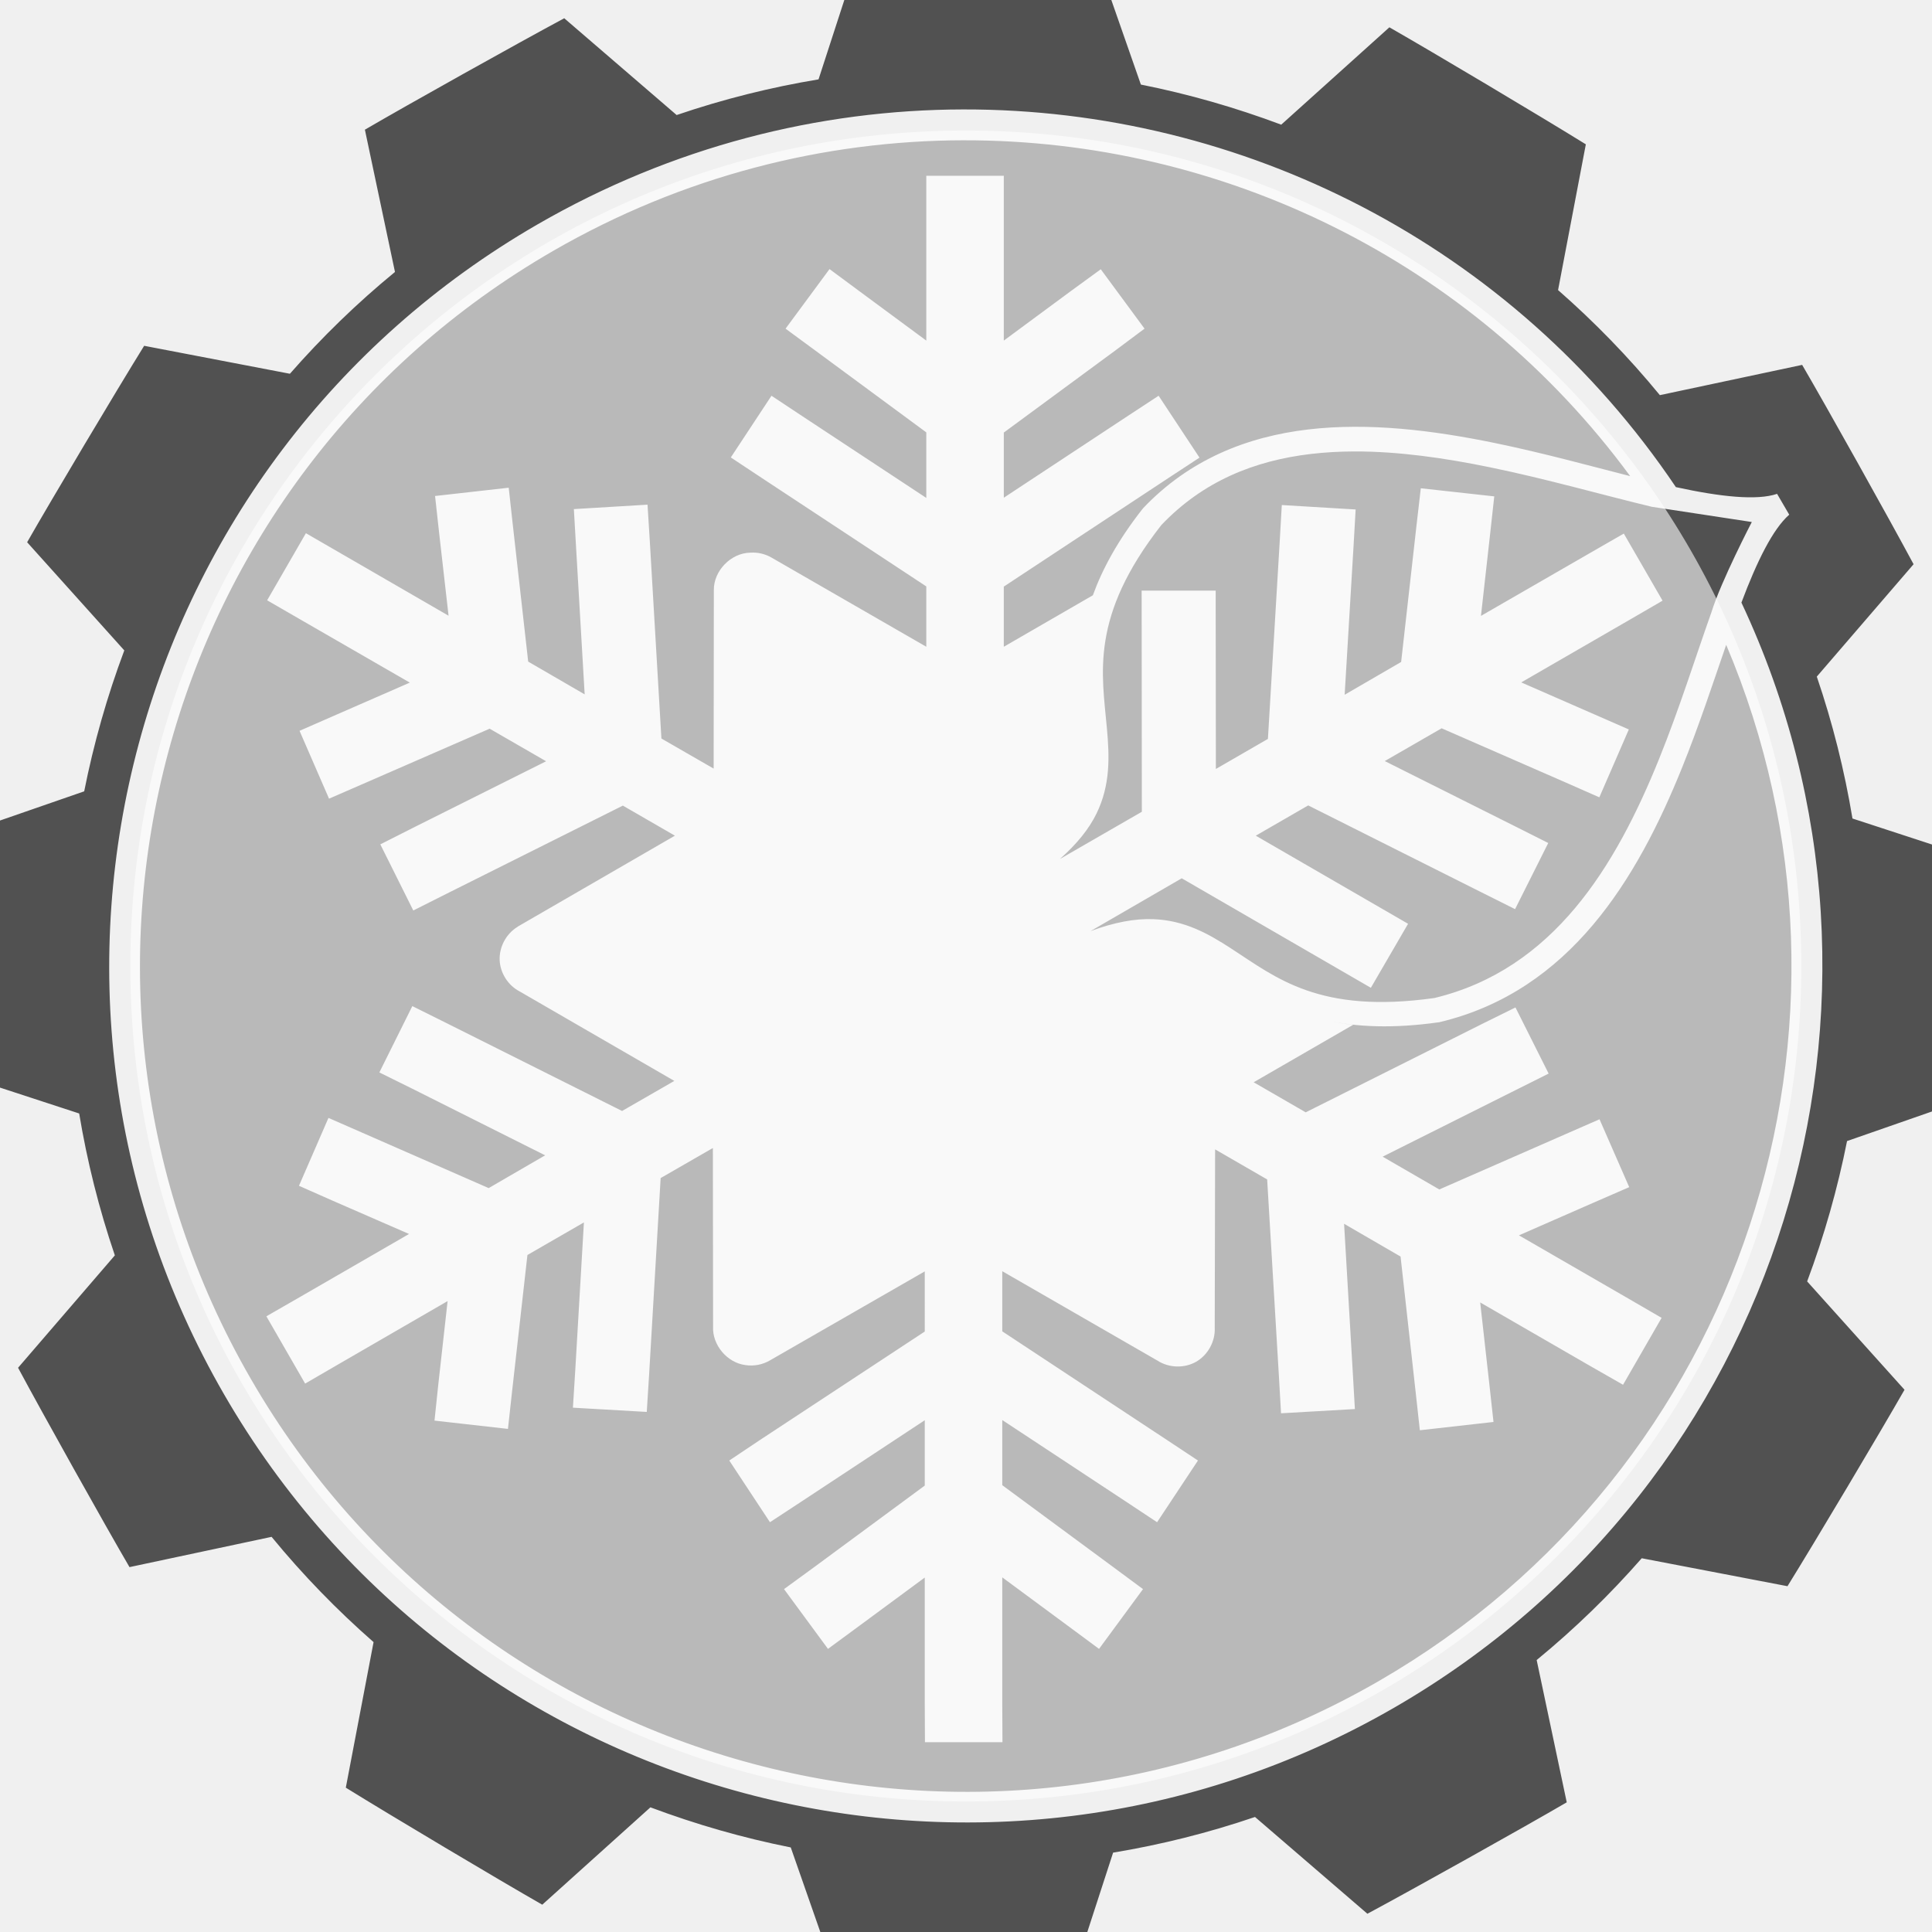
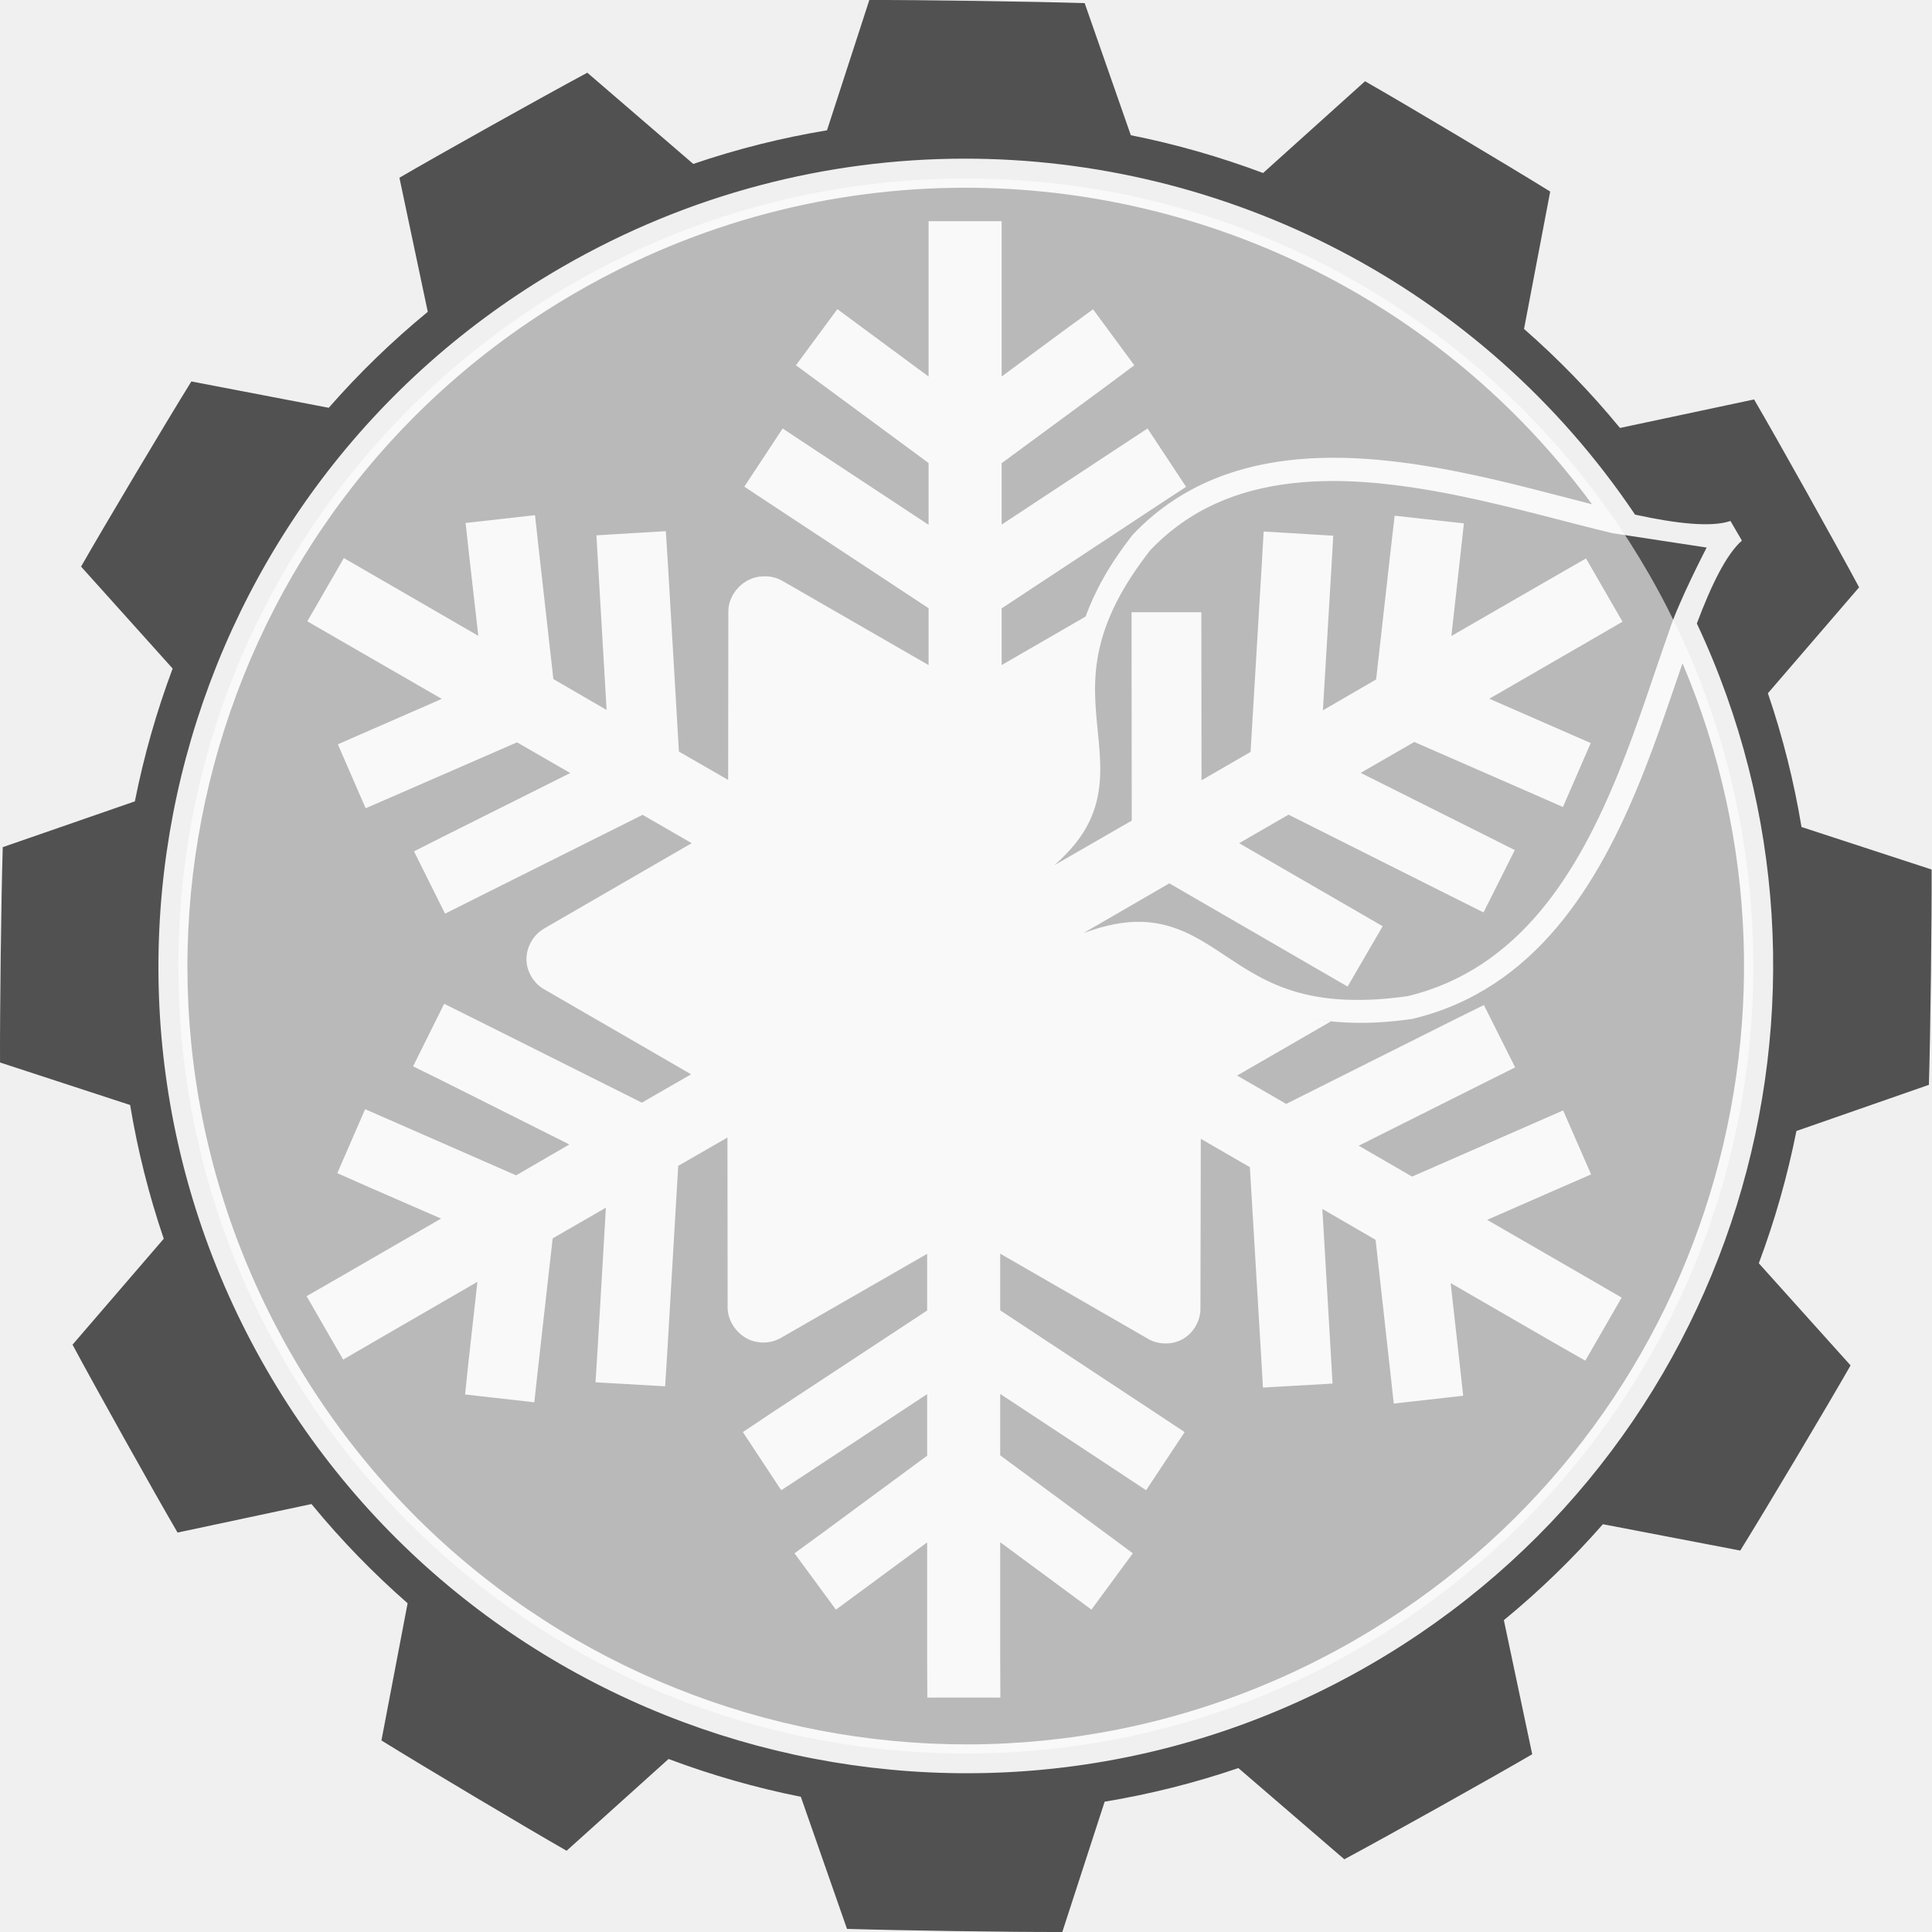
- <svg xmlns="http://www.w3.org/2000/svg" width="332.196" height="332.257" id="svg2" version="1.1" xml:space="preserve">
+ <svg xmlns="http://www.w3.org/2000/svg" width="352.449" height="352.514" id="svg2" version="1.1" xml:space="preserve">
  <defs id="defs4" />
  <g id="layer3" style="display:inline" transform="translate(-204.3059,-77.24404)" />
  <g id="layer5">
-     <path style="display:inline;fill:#515151;fill-opacity:1;fill-rule:evenodd;stroke:none;stroke-width:1;opacity:1" d="m 81.585,144.591 16.725,18.576 c -2.929,7.795 -5.241,15.866 -6.889,24.2 l -24.079,8.418 c -0.284,9.147 -0.588,30.817 -0.545,39.271 l 23.776,7.755 c 1.383,8.386 3.45,16.528 6.126,24.402 l -16.696,19.303 c 4.327,8.064 14.932,27.022 19.196,34.321 l 24.463,-5.171 c 5.346,6.493 11.22,12.549 17.541,18.091 l -4.816,25.052 c 7.779,4.82 26.433,15.885 33.776,20.075 l 18.588,-16.68 c 7.795,2.927 15.867,5.24 24.2,6.889 l 8.418,24.079 c 9.147,0.284 30.817,0.588 39.271,0.545 l 7.71,-23.764 c 8.398,-1.385 16.564,-3.457 24.447,-6.138 l 19.291,16.651 c 8.064,-4.327 27.022,-14.932 34.321,-19.196 l -5.2,-24.48 c 6.478,-5.335 12.509,-11.15 18.041,-17.455 l 25.085,4.759 c 4.82,-7.78 15.943,-26.4 20.133,-33.743 l -16.725,-18.576 c 2.928,-7.793 5.24,-15.867 6.889,-24.2 l 24.079,-8.418 c 0.284,-9.147 0.588,-30.817 0.545,-39.271 l -23.776,-7.755 c -1.384,-8.38 -3.452,-16.534 -6.126,-24.402 l 16.696,-19.303 c -4.327,-8.064 -14.932,-27.022 -19.196,-34.321 l -24.508,5.184 c -5.327,-6.465 -11.177,-12.488 -17.472,-18.012 l 4.792,-25.143 C 341.887,71.312 323.233,60.247 315.89,56.057 L 297.301,72.736 c -7.793,-2.927 -15.866,-5.245 -24.2,-6.889 l -8.418,-24.079 c -9.147,-0.284 -30.817,-0.588 -39.271,-0.545 l -7.726,23.793 c -8.386,1.384 -16.528,3.45 -24.402,6.126 L 173.964,54.475 c -8.064,4.327 -27.022,14.932 -34.321,19.196 l 5.2,24.48 c -6.48,5.335 -12.508,11.149 -18.041,17.455 l -25.085,-4.759 c -4.82,7.779 -15.943,26.4 -20.133,33.743 z m 33.67,-0.43 c 23.815,-41.407 67.203,-70.15 117.503,-73.62 5.295,-5.809 8.998,-10.919 9.708,-14.494 l 4.145,-0.019 c 0.737,3.696 4.175,8.822 8.982,14.68 75.437,6.378 134.728,69.655 134.728,146.735 10e-6,81.313 -66,147.334 -147.314,147.334 -81.313,0 -147.26,-65.996 -147.26,-147.309 0,-26.681 7.091,-51.72 19.507,-73.308 z m 4.611,2.624 c -11.961,20.81 -18.829,44.934 -18.829,70.675 0,78.446 63.532,142.001 141.979,142.001 78.446,10e-6 142.018,-63.561 142.018,-142.007 0,-72.504 -54.298,-132.212 -124.461,-140.846 4.561,5.252 9.701,10.988 14.564,17.214 12.63,16.17 23.568,35.81 16.994,57.896 l -0.021,0.103 -0.05,0.086 c -2.96,7.355 -6.364,12.604 -9.873,16.504 0.98,-1.088 1.947,-2.257 2.903,-3.569 l 0.002,19.756 8.955,-5.166 2.006,-33.91 0.411,-6.348 12.7,0.747 -0.382,6.364 -1.516,25.503 9.755,-5.623 2.618,-23.565 0.707,-6.33 12.66,1.413 -0.723,6.359 -1.581,14.21 18.772,-10.831 5.785,-3.322 6.648,11.495 -5.772,3.367 -18.772,10.831 13.114,5.734 5.832,2.563 -5.098,11.681 -5.832,-2.563 -21.696,-9.502 -9.738,5.595 22.826,11.456 5.695,2.867 -5.718,11.362 -5.695,-2.867 -30.327,-15.174 -8.955,5.166 26.555,15.408 c 2.078,1.073 3.464,3.365 3.445,5.703 -0.018,2.338 -1.439,4.615 -3.533,5.655 -0.021,0.014 -0.041,0.027 -0.062,0.041 l -26.561,15.369 8.959,5.172 30.368,-15.2 5.696,-2.837 5.674,11.392 -5.696,2.837 -22.834,11.434 9.705,5.603 21.752,-9.493 5.826,-2.532 5.121,11.686 -5.826,2.532 -13.148,5.732 18.807,10.858 5.759,3.287 -6.664,11.543 -5.759,-3.287 -18.778,-10.842 1.598,14.207 0.704,6.34 -12.681,1.408 -0.675,-6.324 -2.642,-23.539 -9.734,-5.62 1.515,25.491 0.362,6.335 -12.686,0.754 -0.42,-6.368 -1.98,-33.838 -8.959,-5.172 -0.059,30.67 c 0.023,1.47 -0.483,2.944 -1.404,4.09 -1.916,2.531 -5.86,3.229 -8.528,1.508 l -26.605,-15.322 -0.013,10.367 28.35,18.665 5.285,3.511 -6.981,10.632 -5.314,-3.527 -21.334,-14.04 -0.004,11.215 19.089,14.084 5.136,3.769 -7.551,10.227 -5.124,-3.724 -11.551,-8.507 0.023,21.644 0.015,6.67 -13.353,-0.014 0.013,-6.654 -0.006,-21.673 -11.549,8.531 -5.095,3.72 -7.571,-10.228 5.129,-3.777 19.099,-14.049 -0.024,-11.231 -21.311,14.035 -5.292,3.53 -7.043,-10.613 5.337,-3.542 28.319,-18.68 0.013,-10.367 -26.618,15.336 c -1.885,1.212 -4.422,1.328 -6.404,0.284 -1.983,-1.044 -3.334,-3.208 -3.401,-5.448 -0.007,-0.055 -0.014,-0.11 -0.02,-0.165 -0.002,-0.064 -0.003,-0.129 -0.003,-0.193 -10e-4,-0.089 -10e-4,-0.178 0.001,-0.267 l -0.028,-30.72 -8.955,5.166 -2.034,33.894 -0.365,6.336 -12.683,-0.776 0.349,-6.307 1.532,-25.531 -9.71,5.611 -2.663,23.577 -0.723,6.359 -12.643,-1.442 0.707,-6.33 1.597,-14.238 -18.789,10.86 -5.739,3.31 -6.66,-11.54 5.739,-3.31 18.817,-10.843 -13.159,-5.721 -5.832,-2.563 5.098,-11.681 5.832,2.563 21.741,9.49 9.738,-5.595 -22.855,-11.473 -5.667,-2.85 5.672,-11.35 5.712,2.838 30.311,15.203 8.972,-5.195 -26.572,-15.38 c -2.894,-1.631 -4.053,-5.74 -2.437,-8.643 0.559,-1.151 1.474,-2.125 2.587,-2.756 l 26.561,-15.369 -8.987,-5.189 -30.323,15.188 -5.696,2.837 -5.69,-11.363 5.696,-2.837 22.834,-11.434 -9.762,-5.636 -21.707,9.481 -5.843,2.561 -5.093,-11.669 5.826,-2.532 13.148,-5.732 -18.778,-10.842 -5.771,-3.332 6.664,-11.543 5.771,3.332 18.778,10.842 -1.61,-14.253 -0.675,-6.324 12.607,-1.412 0.749,6.328 2.626,23.568 9.705,5.603 -1.515,-25.491 -0.362,-6.335 12.731,-0.766 0.362,6.335 2.02,33.9 8.959,5.172 -0.007,-17.692 c -3.075,-3.659 -6.011,-8.404 -8.562,-14.744 l -0.024,-0.091 -0.053,-0.107 c -3.302,-11.093 -1.718,-21.673 2.447,-31.359 4.165,-9.685 10.886,-18.561 18.057,-26.634 5.583,-6.285 11.431,-12.05 16.593,-17.334 -45.983,5.096 -85.323,32.102 -107.327,70.383 z M 233.615,75.821 c -5.974,6.3 -13.119,13.186 -19.811,20.721 -5.264,5.927 -10.231,12.239 -14.009,18.826 -1.259,2.196 -2.387,4.421 -3.357,6.676 -3.865,8.989 -5.22,18.39 -2.269,28.399 7.487,18.529 16.94,21.571 25.646,25.603 4.361,2.02 8.67,4.298 11.739,8.845 1.635,2.423 2.835,5.497 3.627,9.368 l 0.011,-16.265 -32.951,-18.986 6.366,-11.026 26.576,15.306 -0.003,-10.339 -28.305,-18.677 -5.331,-3.499 7.01,-10.616 5.331,3.499 21.318,14.069 -0.024,-11.231 -19.089,-14.084 -5.091,-3.781 7.522,-10.243 5.136,3.769 11.522,8.49 0.011,-21.701 0.013,-6.654 13.324,-0.002 0.015,6.67 0.007,21.405 11.128,-8.2 5.129,-3.777 7.571,10.228 -5.174,3.789 -18.666,13.763 -0.009,11.289 20.957,-13.819 5.304,-3.484 6.997,10.625 -5.321,3.513 -27.915,18.378 -0.001,10.413 26.218,-15.107 6.333,11.045 -32.572,18.752 0.026,18.124 c 0.732,-4.322 1.937,-7.681 3.591,-10.331 2.873,-4.604 6.931,-6.995 11.078,-9.109 8.278,-4.221 17.371,-7.472 24.869,-26.032 5.947,-20.154 -3.974,-38.237 -16.291,-54.007 -5.802,-7.427 -12.075,-14.22 -17.371,-20.442 -3.765,-4.055 -9.944,-13.743 -9.944,-13.743 M 202.342,170.436 c 0.522,0.48 1.056,0.939 1.581,1.372 -0.53,-0.435 -1.054,-0.889 -1.581,-1.372 z m 70.004,5.999 c 0.327,-0.195 0.643,-0.418 0.973,-0.625 z m 0.973,-0.625 c 0.587,-0.368 1.183,-0.743 1.778,-1.156 -0.588,0.407 -1.197,0.792 -1.778,1.156 z m 1.778,-1.156 c 0.581,-0.403 1.157,-0.839 1.741,-1.292 -0.592,0.457 -1.154,0.885 -1.741,1.292 z" id="path3047" transform="rotate(60,249.0256,125.1775)" />
+     <path style="display:inline;opacity:1;fill:#515151;fill-opacity:1;fill-rule:evenodd;stroke:none;stroke-width:1" d="m 158.619,0.004 -7.725,23.772 c -8.215,1.361 -16.361,3.394 -24.402,6.134 L 107.162,13.266 c -8.064,4.327 -26.983,14.899 -34.282,19.164 l 5.172,24.469 c -6.571,5.391 -12.589,11.252 -18.07,17.506 l -25.065,-4.808 c -4.82,7.779 -15.935,26.442 -20.125,33.785 l 16.71,18.6 c -2.95,7.876 -5.257,15.992 -6.896,24.236 l -24.104,8.355 c -0.284,9.147 -0.54,30.835 -0.497,39.289 l 23.739,7.758 c 1.363,8.214 3.396,16.361 6.134,24.402 L 13.234,245.352 c 4.327,8.064 14.899,26.983 19.164,34.282 l 24.435,-5.205 c 5.398,6.58 11.276,12.616 17.539,18.103 l -4.774,25.032 c 7.78,4.82 26.442,15.935 33.785,20.125 l 18.6,-16.743 c 7.86,2.943 15.911,5.258 24.137,6.896 l 8.421,24.104 c 9.147,0.284 30.835,0.607 39.289,0.564 l 7.725,-23.772 c 8.214,-1.361 16.361,-3.395 24.402,-6.134 l 19.329,16.644 c 8.064,-4.327 26.982,-14.899 34.282,-19.164 l -5.172,-24.469 c 6.565,-5.388 12.593,-11.257 18.07,-17.506 l 25.065,4.808 c 4.82,-7.78 15.935,-26.442 20.125,-33.785 L 320.914,230.499 c 2.936,-7.846 5.226,-15.924 6.863,-24.137 l 24.17,-8.421 c 0.284,-9.147 0.54,-30.835 0.497,-39.289 l -23.739,-7.758 c -1.362,-8.213 -3.39,-16.363 -6.134,-24.402 l 16.644,-19.329 c -4.327,-8.064 -14.899,-26.982 -19.164,-34.282 l -24.469,5.205 c -5.391,-6.571 -11.252,-12.589 -17.506,-18.07 l 4.774,-25.065 C 275.072,30.13 256.409,19.014 249.066,14.824 l -18.6,16.743 c -7.86,-2.944 -15.909,-5.258 -24.137,-6.896 L 197.908,0.568 C 188.761,0.283 167.073,-0.039 158.619,0.004 Z m 17.208,28.944 c 47.767,-0.079 94.353,23.124 122.508,64.951 7.678,1.681 13.955,2.333 17.406,1.16 l 2.089,3.581 c -2.832,2.486 -5.553,8.026 -8.222,15.119 32.195,68.519 7.041,151.505 -59.712,190.045 C 179.476,344.461 89.3,320.314 48.643,249.894 7.987,179.475 32.167,89.366 102.587,48.709 125.693,35.368 150.924,28.99 175.827,28.948 Z m 0.033,5.305 c -24.002,0.046 -48.329,6.161 -70.62,19.031 -67.937,39.223 -91.211,126.021 -51.987,193.958 39.223,67.937 126.054,91.211 193.991,51.987 62.79,-36.252 87.35,-113.13 59.746,-178.209 -2.268,6.576 -4.666,13.895 -7.626,21.219 -7.688,19.023 -19.229,38.315 -41.643,43.665 l -0.099,0.033 -0.099,-4e-5 c -7.85,1.114 -14.098,0.791 -19.23,-0.298 1.432,0.305 2.928,0.558 4.542,0.729 l -17.108,9.88 8.952,5.172 30.37,-15.218 5.703,-2.818 5.703,11.372 -5.703,2.851 -22.844,11.439 9.748,5.636 21.717,-9.516 5.835,-2.553 5.106,11.671 -5.869,2.553 -13.096,5.736 18.766,10.842 5.769,3.349 -6.631,11.505 -5.802,-3.316 -18.766,-10.842 1.591,14.224 0.696,6.333 -12.665,1.426 -0.696,-6.333 -2.619,-23.54 -9.714,-5.636 1.492,25.496 0.365,6.366 -12.698,0.729 -0.365,-6.366 -2.022,-33.851 -8.952,-5.172 -0.066,30.702 c 0.11,2.336 -1.182,4.682 -3.216,5.835 -2.034,1.153 -4.716,1.061 -6.664,-0.232 -0.022,-0.011 -0.044,-0.022 -0.066,-0.033 l -26.59,-15.318 10e-6,10.344 28.348,18.7 5.305,3.514 -7.029,10.61 -5.305,-3.514 -21.319,-14.058 v 11.206 l 19.097,14.091 5.106,3.78 -7.559,10.278 -5.106,-3.78 -11.538,-8.521 v 21.717 l 0.033,6.631 h -13.328 l -0.033,-6.631 v -21.683 l -11.505,8.488 -5.139,3.78 -7.559,-10.278 5.139,-3.747 19.064,-14.058 v -11.24 l -21.319,14.058 -5.305,3.481 -6.996,-10.61 5.305,-3.548 28.315,-18.633 v -10.344 l -26.59,15.284 c -1.262,0.755 -2.791,1.054 -4.244,0.829 -3.15,-0.393 -5.726,-3.46 -5.57,-6.631 l -0.033,-30.702 -8.985,5.172 -1.989,33.885 -0.398,6.333 -12.698,-0.729 0.398,-6.366 1.492,-25.496 -9.714,5.604 -2.652,23.573 -0.696,6.333 -12.632,-1.426 0.663,-6.299 1.591,-14.257 -18.733,10.842 -5.769,3.349 -6.664,-11.571 5.769,-3.316 18.766,-10.841 -13.163,-5.736 -5.769,-2.553 5.073,-11.671 5.835,2.553 21.717,9.516 9.714,-5.636 -22.811,-11.439 -5.703,-2.818 5.67,-11.405 5.736,2.851 30.337,15.185 8.985,-5.172 -26.59,-15.384 c -1.992,-1.027 -3.361,-3.165 -3.448,-5.404 -0.087,-2.239 1.111,-4.491 3.017,-5.67 0.044,-0.033 0.088,-0.067 0.133,-0.099 0.055,-0.034 0.11,-0.067 0.166,-0.099 0.077,-0.045 0.154,-0.09 0.232,-0.133 l 26.59,-15.384 -8.952,-5.172 -30.37,15.185 -5.67,2.851 -5.67,-11.372 5.636,-2.851 22.877,-11.439 -9.714,-5.603 -21.75,9.482 -5.868,2.553 -5.073,-11.671 5.835,-2.553 13.129,-5.736 -18.799,-10.842 -5.736,-3.316 6.664,-11.538 5.736,3.316 18.799,10.875 -1.625,-14.257 -0.696,-6.333 12.665,-1.426 0.696,6.333 2.652,23.573 9.714,5.636 -1.492,-25.529 -0.365,-6.333 12.665,-0.763 0.398,6.366 1.989,33.851 8.985,5.172 0.033,-30.702 c -0.035,-3.322 2.944,-6.38 6.266,-6.432 1.276,-0.091 2.577,0.214 3.68,0.862 l 26.59,15.318 1e-5,-10.378 -28.314,-18.666 -5.305,-3.514 6.996,-10.61 5.305,3.514 21.319,14.058 V 84.484 l -19.064,-14.058 -5.139,-3.78 7.559,-10.245 5.106,3.78 11.538,8.521 1e-5,-21.683 v -6.664 l 13.328,8e-6 1e-5,6.664 v 21.683 l 11.538,-8.521 5.139,-3.747 7.526,10.212 -5.106,3.813 -19.097,14.058 1e-5,11.206 21.319,-14.058 5.305,-3.481 7.029,10.643 -5.305,3.481 -28.348,18.7 v 10.344 l 15.318,-8.852 c 1.632,-4.492 4.272,-9.407 8.488,-14.787 l 0.066,-0.066 0.066,-0.099 c 7.956,-8.406 17.911,-12.325 28.381,-13.56 10.47,-1.236 21.518,0.147 32.094,2.321 8.234,1.692 16.152,3.875 23.308,5.703 C 263.073,54.736 220.015,34.17 175.86,34.254 Z M 294.19,97.281 c -8.443,-2.023 -17.978,-4.768 -27.85,-6.797 -7.765,-1.596 -15.715,-2.741 -23.308,-2.719 -2.531,0.007 -5.022,0.143 -7.46,0.431 -9.717,1.147 -18.536,4.675 -25.728,12.234 -12.303,15.749 -10.211,25.456 -9.35,35.012 0.431,4.787 0.613,9.658 -1.79,14.588 -1.281,2.628 -3.343,5.204 -6.299,7.825 l 14.091,-8.123 -0.033,-38.029 h 12.732 l 0.033,30.669 8.952,-5.172 2.022,-33.851 0.365,-6.366 12.698,0.763 -0.365,6.366 -1.525,25.496 9.714,-5.636 2.652,-23.573 0.729,-6.299 12.632,1.393 -0.696,6.333 -1.591,14.224 18.799,-10.841 5.769,-3.316 6.664,11.538 -5.769,3.349 -18.534,10.709 12.665,5.537 5.835,2.553 -5.073,11.671 -5.868,-2.586 -21.252,-9.283 -9.781,5.636 22.446,11.24 5.67,2.851 -5.703,11.372 -5.703,-2.851 -29.873,-14.986 -9.018,5.205 26.193,15.152 -6.399,11.008 -32.525,-18.832 -15.682,9.084 c 4.109,-1.527 7.62,-2.163 10.742,-2.056 5.423,0.186 9.523,2.505 13.428,5.04 7.794,5.059 15.156,11.307 34.979,8.521 20.427,-4.927 31.128,-22.56 38.626,-41.112 3.531,-8.738 6.277,-17.568 9.018,-25.264 1.629,-5.288 6.929,-15.483 6.929,-15.483 M 196.615,117.506 c -0.155,0.692 -0.285,1.384 -0.398,2.056 0.112,-0.676 0.243,-1.357 0.398,-2.056 z m 29.806,63.625 c 0.332,0.186 0.683,0.348 1.028,0.53 z m 1.028,0.531 c 0.612,0.325 1.235,0.653 1.89,0.962 -0.646,-0.305 -1.285,-0.641 -1.89,-0.962 z m 1.89,0.961 c 0.639,0.301 1.305,0.582 1.989,0.862 -0.692,-0.284 -1.343,-0.557 -1.989,-0.862 z" id="path3047" />
  </g>
  <g id="layer1" transform="translate(-204.3059,-77.24404)" style="display:inline">
-     <circle style="display:inline;fill:#ffffff;fill-opacity:1;stroke:none;stroke-width:12.229;stroke-dasharray:none;stroke-opacity:1;opacity:0.6" id="path1" cx="370.404" cy="243.373" r="143.683" />
+     <circle style="display:inline;opacity:0.6;fill:#ffffff;fill-opacity:1;stroke:none;stroke-width:12.229;stroke-dasharray:none;stroke-opacity:1" id="path1" cx="380.53" cy="253.501" r="143.683" />
  </g>
</svg>
